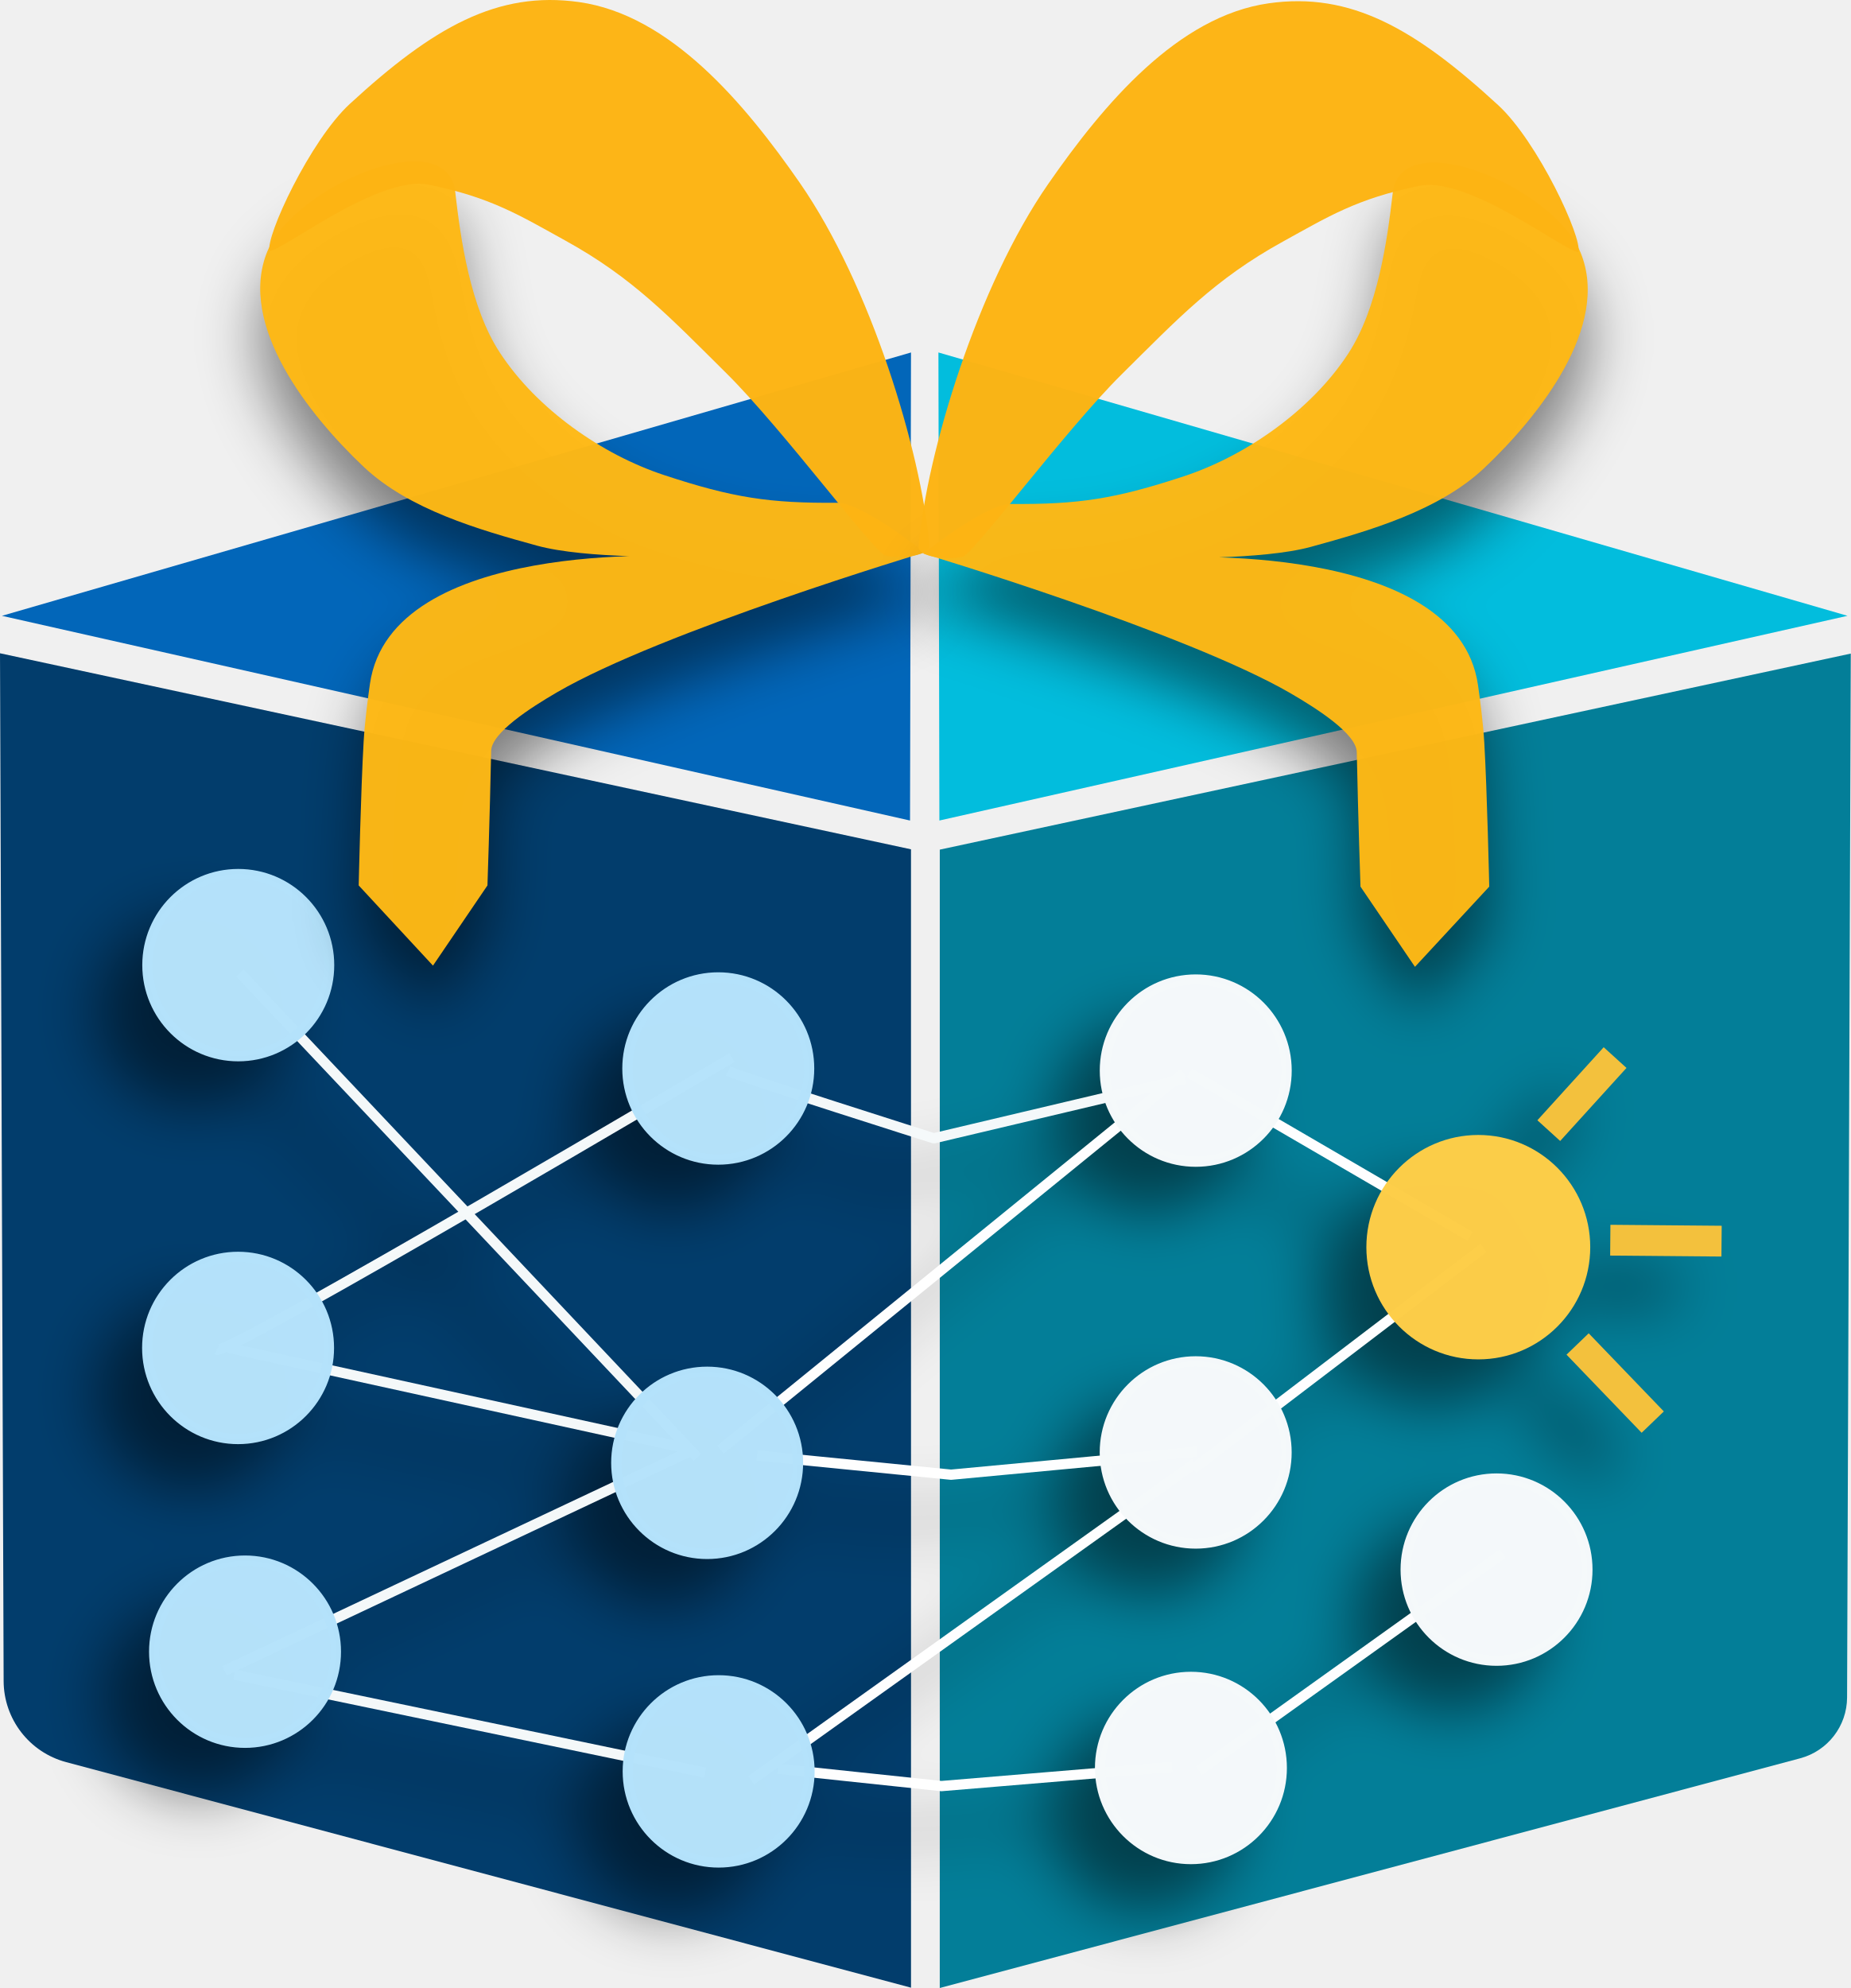
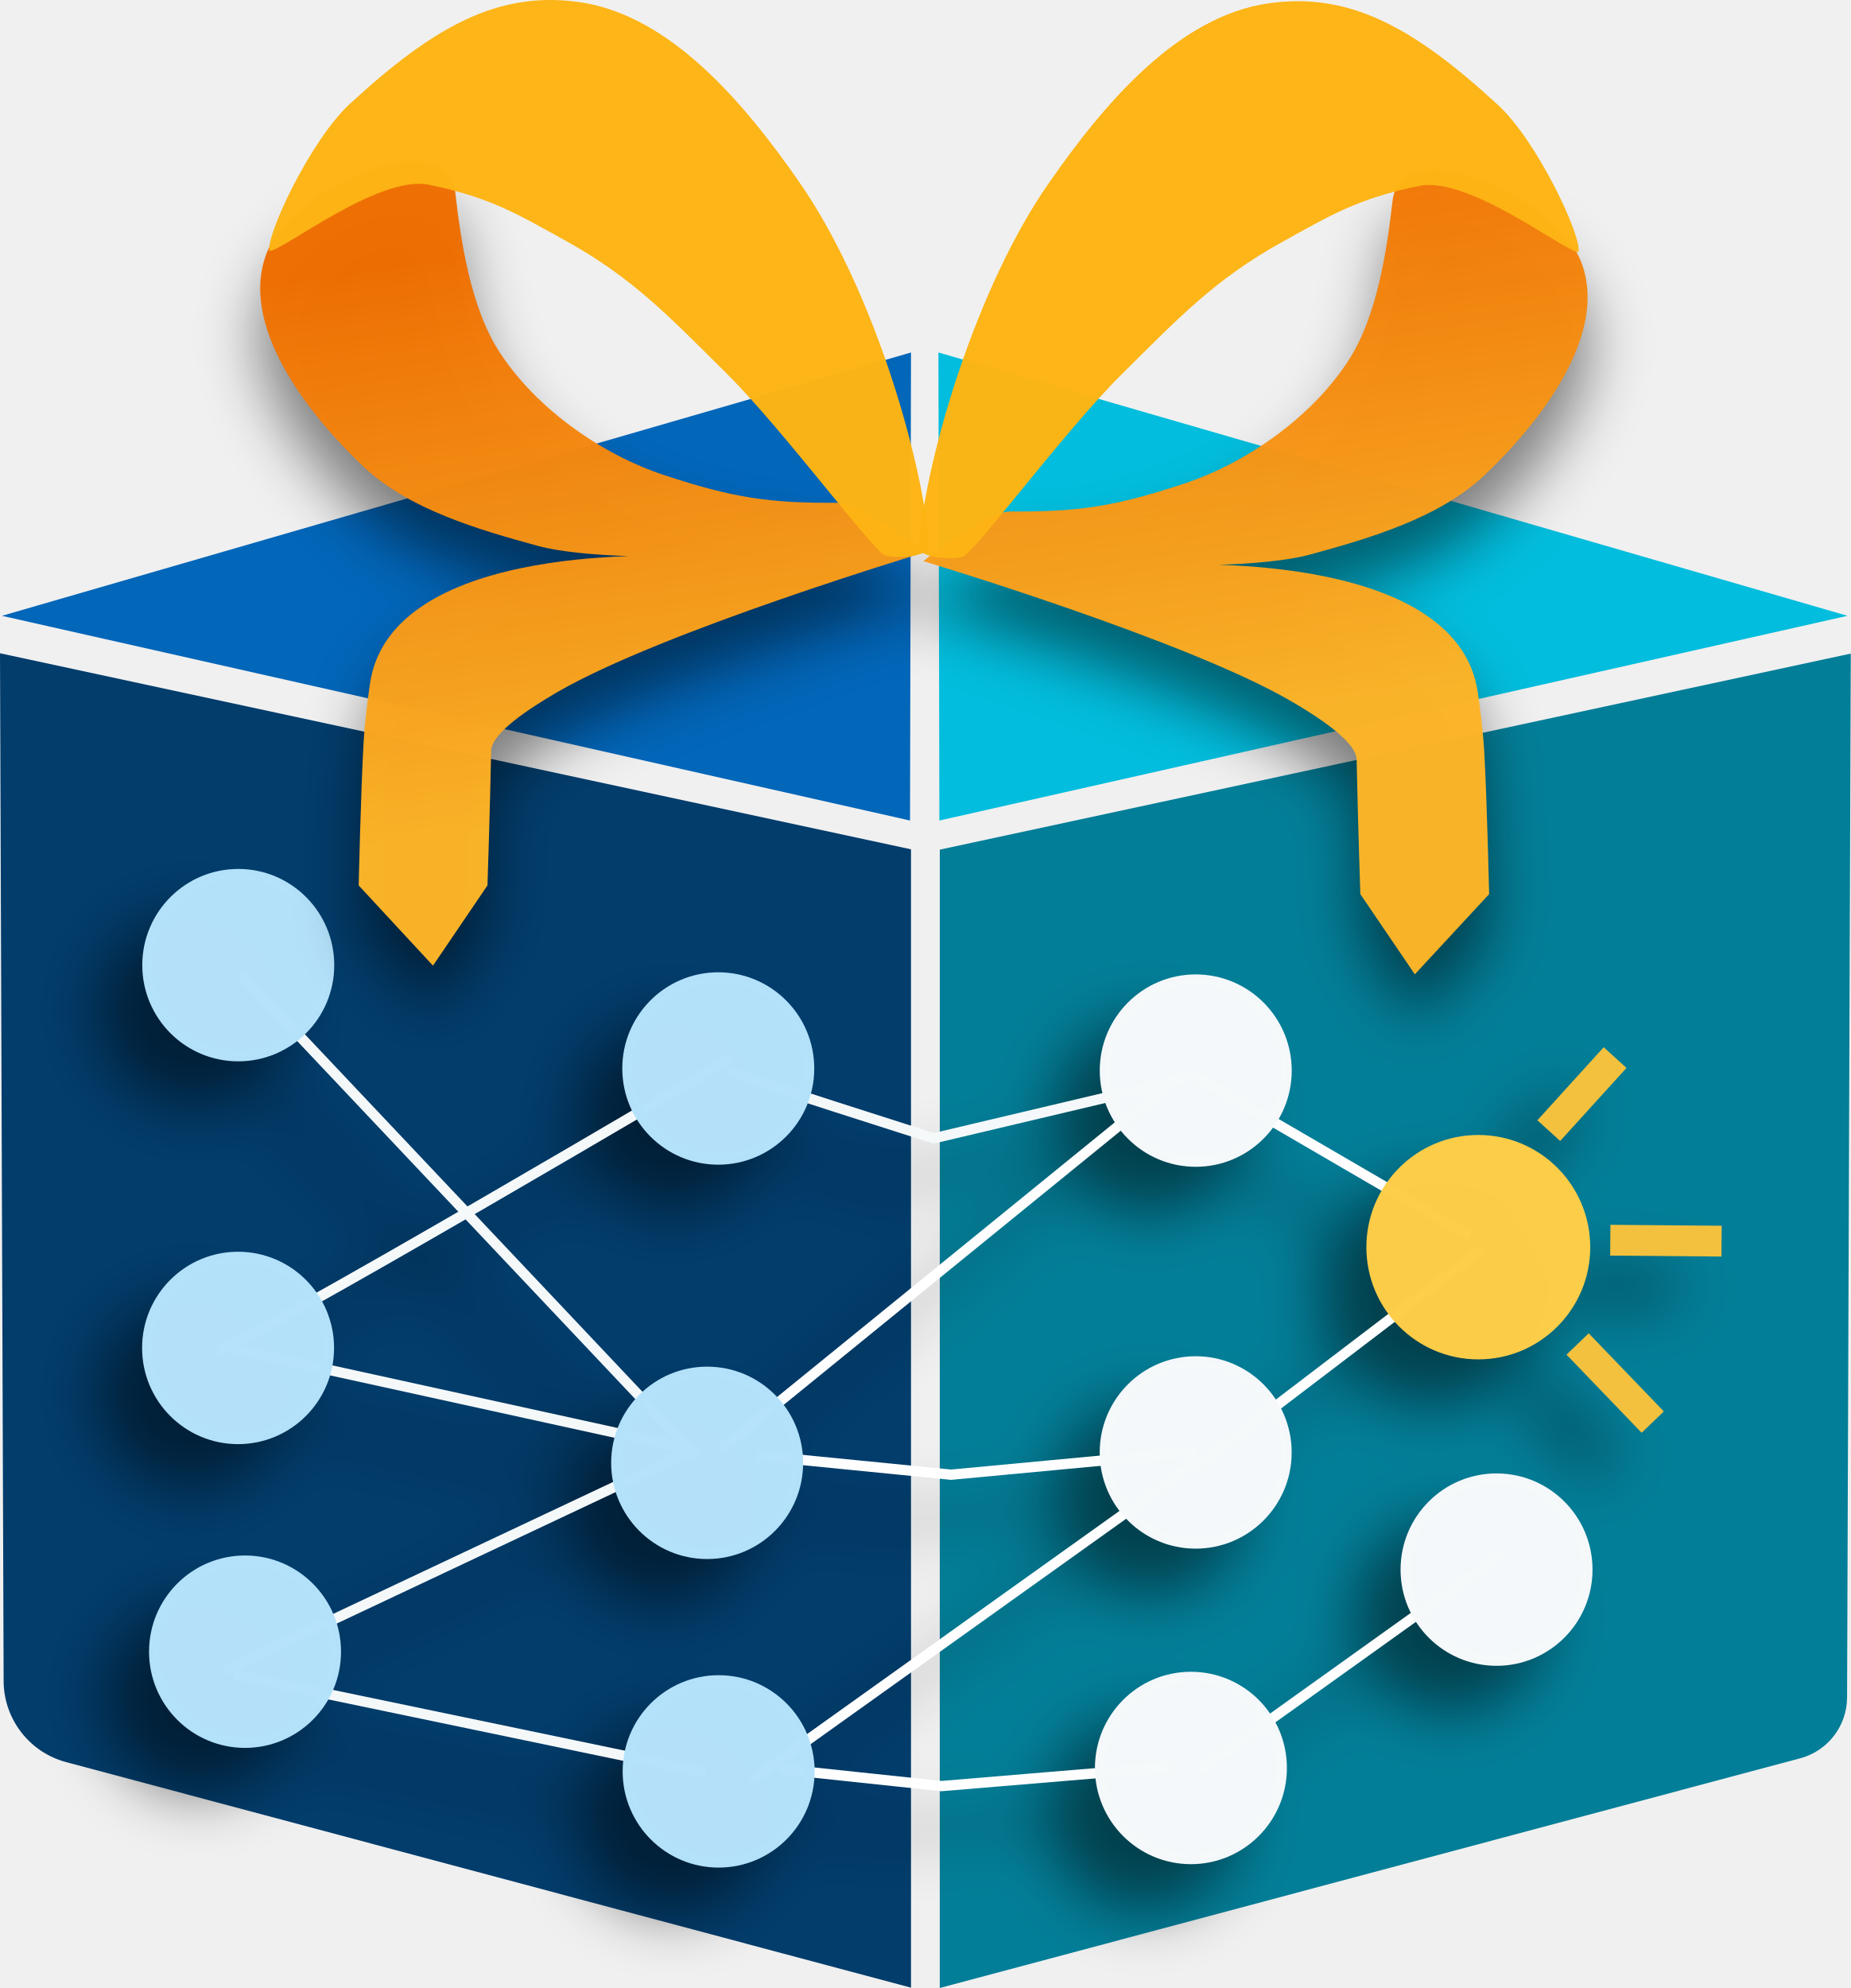
<svg xmlns="http://www.w3.org/2000/svg" xmlns:xlink="http://www.w3.org/1999/xlink" width="180.331mm" height="193.678mm" viewBox="0 0 180.331 193.678" version="1.1" id="svg1" xml:space="preserve">
  <defs id="defs1">
+     <linearGradient id="linearGradient2">
+       <stop style="stop-color:#ef6e00;stop-opacity:0.988;" offset="0" id="stop2" />
+       <stop style="stop-color:#fdb528;stop-opacity:0.996;" offset="1" id="stop3" />
+     </linearGradient>
    <linearGradient id="linearGradient40">
      <stop style="stop-color:#fdbc20;stop-opacity:0.992;" offset="0" id="stop40" />
      <stop style="stop-color:#fec833;stop-opacity:1;" offset="0.215" id="stop42" />
      <stop style="stop-color:#fdb413;stop-opacity:0.992;" offset="1" id="stop41" />
-     </linearGradient>
-     <linearGradient id="linearGradient35">
-       <stop style="stop-color:#fc7a00;stop-opacity:0.988;" offset="0" id="stop35" />
-       <stop style="stop-color:#feb814;stop-opacity:0.988;" offset="1" id="stop36" />
    </linearGradient>
    <filter style="color-interpolation-filters:sRGB" id="filter35" x="-0.08" y="-0.08" width="1.127" height="1.207">
      <feFlood result="flood" in="SourceGraphic" flood-opacity="0.498" flood-color="rgb(0,0,0)" id="feFlood34" />
      <feGaussianBlur result="blur" in="SourceGraphic" stdDeviation="3" id="feGaussianBlur34" />
      <feOffset result="offset" in="blur" dx="-4.5" dy="4.49" id="feOffset34" />
      <feComposite result="comp1" operator="in" in="flood" in2="offset" id="feComposite34" />
      <feComposite result="comp2" operator="over" in="SourceGraphic" in2="comp1" id="feComposite35" />
    </filter>
-     <linearGradient xlink:href="#linearGradient35" id="linearGradient36" x1="-729.273" y1="-13.222" x2="-722.544" y2="45.438" gradientUnits="userSpaceOnUse" gradientTransform="translate(-765.2192,-39.12216)" />
    <linearGradient xlink:href="#linearGradient40" id="linearGradient41" x1="-734.865" y1="-37.085" x2="-676.157" y2="12.727" gradientUnits="userSpaceOnUse" gradientTransform="translate(-765.2192,-39.12216)" />
    <filter style="color-interpolation-filters:sRGB" id="filter45" x="-0.111" y="-0.092" width="1.222" height="1.241">
      <feFlood result="flood" in="SourceGraphic" flood-opacity="0.498" flood-color="rgb(0,0,0)" id="feFlood44" />
      <feGaussianBlur result="blur" in="SourceGraphic" stdDeviation="3" id="feGaussianBlur44" />
      <feOffset result="offset" in="blur" dx="0" dy="4.49" id="feOffset44" />
      <feComposite result="comp1" operator="in" in="flood" in2="offset" id="feComposite44" />
      <feComposite result="comp2" operator="over" in="SourceGraphic" in2="comp1" id="feComposite45" />
    </filter>
    <linearGradient xlink:href="#linearGradient40" id="linearGradient41-9" x1="-734.865" y1="-37.085" x2="-676.157" y2="12.727" gradientUnits="userSpaceOnUse" gradientTransform="translate(-765.2191,-39.12216)" />
-     <linearGradient xlink:href="#linearGradient35" id="linearGradient36-1" x1="-729.273" y1="-13.222" x2="-722.544" y2="45.438" gradientUnits="userSpaceOnUse" gradientTransform="matrix(-1,0,0,1,-430.5005,80.5813)" />
    <filter style="color-interpolation-filters:sRGB" id="filter45-9" x="-0.111" y="-0.092" width="1.222" height="1.241">
      <feFlood result="flood" in="SourceGraphic" flood-opacity="0.498" flood-color="rgb(0,0,0)" id="feFlood44-7" />
      <feGaussianBlur result="blur" in="SourceGraphic" stdDeviation="3" id="feGaussianBlur44-7" />
      <feOffset result="offset" in="blur" dx="0" dy="4.49" id="feOffset44-6" />
      <feComposite result="comp1" operator="in" in="flood" in2="offset" id="feComposite44-7" />
      <feComposite result="comp2" operator="over" in="SourceGraphic" in2="comp1" id="feComposite45-3" />
+     </filter>
+     <linearGradient xlink:href="#linearGradient2" id="linearGradient3" x1="-730.181" y1="-12.479" x2="-722.058" y2="42.553" gradientUnits="userSpaceOnUse" />
+     <linearGradient xlink:href="#linearGradient2" id="linearGradient3-5" x1="-730.181" y1="-12.479" x2="-722.058" y2="42.553" gradientUnits="userSpaceOnUse" gradientTransform="matrix(-1,0,0,1,-1352.941,-0.6393578)" />
+     <filter style="color-interpolation-filters:sRGB" id="filter45-91" x="-0.111" y="-0.092" width="1.222" height="1.241">
+       <feFlood result="flood" in="SourceGraphic" flood-opacity="0.498" flood-color="rgb(0,0,0)" id="feFlood44-2" />
+       <feGaussianBlur result="blur" in="SourceGraphic" stdDeviation="3" id="feGaussianBlur44-70" />
+       <feOffset result="offset" in="blur" dx="0" dy="4.49" id="feOffset44-9" />
+       <feComposite result="comp1" operator="in" in="flood" in2="offset" id="feComposite44-3" />
+       <feComposite result="comp2" operator="over" in="SourceGraphic" in2="comp1" id="feComposite45-6" />
    </filter>
  </defs>
  <g id="layer1" transform="translate(765.2192,39.12216)">
    <path style="fill:#0065b8;fill-opacity:0.992;stroke-width:1;stroke-linejoin:bevel;stroke-miterlimit:0" d="M -676.55,40.817 -765.032,20.873 -676.456,-4.782 Z" id="path3" />
    <path style="fill:#013c6b;fill-opacity:0.992;stroke-width:1;stroke-linejoin:bevel;stroke-miterlimit:0" d="m -765.219,24.521 0.354,100.131 a 8.204,8.204 52.372 0 0 6.088,7.897 l 82.323,21.976 -0.002,-110.904 z" id="path4" />
    <path style="fill:#00bcdc;fill-opacity:0.992;stroke-width:1;stroke-linejoin:bevel;stroke-miterlimit:0" d="m -673.689,40.816 88.482,-19.944 -88.576,-25.655 z" id="path3-5" />
    <path style="fill:#027e98;fill-opacity:0.996;stroke-width:1;stroke-linejoin:bevel;stroke-miterlimit:0" d="m -584.888,23.99 -0.36,101.699 a 6.156,6.156 127.628 0 1 -4.568,5.926 l -83.837,22.38 0.002,-110.904 z" id="path4-9" transform="translate(0,0.5617907)" />
    <g id="g22" transform="translate(-100.8362,-120.9179)" style="filter:url(#filter35)">
      <path style="fill:#f5f9fa;fill-opacity:0.996;stroke:#f5f9fa;stroke-width:1;stroke-linejoin:bevel;stroke-miterlimit:0;stroke-opacity:0.996" d="m -641.003,176.59 44.569,47.19" id="path6" />
      <path style="fill:#f5f9fa;fill-opacity:0.996;stroke:#f5f9fa;stroke-width:1;stroke-linejoin:bevel;stroke-miterlimit:0;stroke-opacity:0.996" d="m -643.25,213.293 c 1.124,0.562 50.187,-28.464 50.187,-28.464" id="path7" />
      <path style="fill:#f5f9fa;fill-opacity:0.996;stroke:#f5f9fa;stroke-width:1;stroke-linejoin:bevel;stroke-miterlimit:0;stroke-opacity:0.996" d="m -642.501,244.566 45.692,-21.535" id="path8" />
      <path style="fill:#f5f9fa;fill-opacity:0.996;stroke:#f5f9fa;stroke-width:1;stroke-linejoin:bevel;stroke-miterlimit:0;stroke-opacity:0.996" d="m -642.127,213.106 44.381,9.738" id="path9" />
      <path style="fill:#f5f9fa;fill-opacity:0.996;stroke:#f5f9fa;stroke-width:1;stroke-linejoin:bevel;stroke-miterlimit:0;stroke-opacity:0.996" d="m -641.565,244.941 45.88,9.55" id="path10" />
      <path style="fill:none;fill-opacity:0.996;stroke:#f5f9fa;stroke-width:1;stroke-linejoin:bevel;stroke-miterlimit:0;stroke-opacity:0.996" d="m -593.438,186.14 c 1.124,0.562 20.037,6.554 20.037,6.554 l 24.532,-5.805" id="path11" />
      <path style="fill:none;fill-opacity:0.996;stroke:none;stroke-width:1;stroke-linejoin:bevel;stroke-miterlimit:0;stroke-opacity:0.996" d="m -589.506,223.593 39.887,-37.078" id="path12" />
      <path style="fill:none;fill-opacity:0.996;stroke:#ffffff;stroke-width:1;stroke-linejoin:bevel;stroke-miterlimit:0;stroke-opacity:0.996" d="m -590.629,223.593 18.914,1.873 23.97,-2.247" id="path13" />
      <path style="fill:none;fill-opacity:0.996;stroke:#ffffff;stroke-width:1;stroke-linejoin:bevel;stroke-miterlimit:0;stroke-opacity:0.996" d="m -591.191,255.24 43.258,-30.898" id="path14" />
      <path style="fill:none;fill-opacity:0.996;stroke:#ffffff;stroke-width:1;stroke-linejoin:bevel;stroke-miterlimit:0;stroke-opacity:0.996" d="m -588.569,254.117 15.917,1.685 22.472,-1.873" id="path15" />
      <path style="fill:none;fill-opacity:0.996;stroke:#ffffff;stroke-width:1;stroke-linejoin:bevel;stroke-miterlimit:0;stroke-opacity:0.996" d="m -548.495,186.327 27.34,15.917" id="path16" />
      <path style="fill:none;fill-opacity:0.996;stroke:#ffffff;stroke-width:1;stroke-linejoin:bevel;stroke-miterlimit:0;stroke-opacity:0.996" d="m -548.12,224.904 28.277,-21.535" id="path17" />
      <path style="fill:none;fill-opacity:0.996;stroke:#ffffff;stroke-width:1;stroke-linejoin:bevel;stroke-miterlimit:0;stroke-opacity:0.996" d="m -547.559,254.304 29.588,-21.161" id="path18" />
      <path style="fill:#ffffff;fill-opacity:0.996;stroke:#ffffff;stroke-width:1;stroke-linejoin:bevel;stroke-miterlimit:0;stroke-opacity:0.996" d="m -594.187,223.031 45.131,-36.704" id="path19" />
      <ellipse style="fill:#b5e2fb;fill-opacity:0.992;stroke:#b4e2fb;stroke-width:1;stroke-linejoin:bevel;stroke-miterlimit:0;stroke-opacity:0.996" id="path5" cx="-641.168" cy="175.823" rx="8.852" ry="8.872" />
      <ellipse style="fill:#b5e2fb;fill-opacity:0.992;stroke:#b4e2fb;stroke-width:1;stroke-linejoin:bevel;stroke-miterlimit:0;stroke-opacity:0.996" id="path5-7" cx="-641.186" cy="213.117" rx="8.852" ry="8.872" />
      <ellipse style="fill:#b5e2fb;fill-opacity:0.992;stroke:#b4e2fb;stroke-width:1;stroke-linejoin:bevel;stroke-miterlimit:0;stroke-opacity:0.996" id="path5-7-9" cx="-640.509" cy="242.709" rx="8.852" ry="8.872" />
      <ellipse style="fill:#b5e2fb;fill-opacity:0.992;stroke:#b4e2fb;stroke-width:1;stroke-linejoin:bevel;stroke-miterlimit:0;stroke-opacity:0.996" id="path5-7-9-7" cx="-594.398" cy="185.892" rx="8.852" ry="8.872" />
      <ellipse style="fill:#b5e2fb;fill-opacity:0.992;stroke:#b4e2fb;stroke-width:1;stroke-linejoin:bevel;stroke-miterlimit:0;stroke-opacity:0.996" id="path5-7-9-7-3" cx="-595.482" cy="224.311" rx="8.852" ry="8.872" />
      <ellipse style="fill:#b5e2fb;fill-opacity:0.992;stroke:#b4e2fb;stroke-width:1;stroke-linejoin:bevel;stroke-miterlimit:0;stroke-opacity:0.996" id="path5-7-9-7-3-3" cx="-594.362" cy="254.371" rx="8.852" ry="8.872" />
      <ellipse style="fill:#f5f9fa;fill-opacity:0.996;stroke:#f5f9fa;stroke-width:1;stroke-linejoin:bevel;stroke-miterlimit:0;stroke-opacity:0.996" id="path5-7-9-7-3-3-5" cx="-547.876" cy="186.098" rx="8.852" ry="8.872" />
      <ellipse style="fill:#f5f9fa;fill-opacity:0.996;stroke:#f5f9fa;stroke-width:1;stroke-linejoin:bevel;stroke-miterlimit:0;stroke-opacity:0.996" id="path5-7-9-7-3-3-5-5" cx="-547.881" cy="223.298" rx="8.852" ry="8.872" />
      <ellipse style="fill:#f5f9fa;fill-opacity:0.996;stroke:#f5f9fa;stroke-width:1;stroke-linejoin:bevel;stroke-miterlimit:0;stroke-opacity:0.996" id="path5-7-9-7-3-3-5-5-4" cx="-548.345" cy="254.038" rx="8.852" ry="8.872" />
      <ellipse style="fill:#f5f9fa;fill-opacity:0.996;stroke:#f5f9fa;stroke-width:1;stroke-linejoin:bevel;stroke-miterlimit:0;stroke-opacity:0.996" id="path5-7-9-7-3-3-5-5-4-7" cx="-518.567" cy="234.713" rx="8.852" ry="8.872" />
      <ellipse style="fill:#fdcd48;fill-opacity:0.992;stroke:none;stroke-width:1;stroke-linejoin:bevel;stroke-miterlimit:0;stroke-opacity:0.996" id="path5-7-9-7-3-3-5-5-4-7-7" cx="-520.344" cy="203.3" rx="10.907" ry="10.932" />
      <path style="fill:#ffffff;fill-opacity:0.996;stroke:#f4c23d;stroke-width:3;stroke-linejoin:bevel;stroke-miterlimit:0;stroke-dasharray:none;stroke-opacity:0.996" d="m -513.477,191.945 6.461,-7.116" id="path20" />
      <path style="fill:#ffffff;fill-opacity:0.996;stroke:#f4c23d;stroke-width:3;stroke-linejoin:bevel;stroke-miterlimit:0;stroke-dasharray:none;stroke-opacity:0.996" d="m -507.484,202.619 10.842,0.094" id="path21" />
      <path style="fill:#ffffff;fill-opacity:0.996;stroke:#f4c23d;stroke-width:3;stroke-linejoin:bevel;stroke-miterlimit:0;stroke-dasharray:none;stroke-opacity:0.996" d="m -510.668,212.731 7.32,7.611" id="path22" />
    </g>
-     <path style="fill:url(#linearGradient36);fill-opacity:0.988;stroke-width:1;stroke-linejoin:bevel;stroke-miterlimit:0;filter:url(#filter45)" d="m -720.86,-20.392 c 0.523,4.56 1.447,11.204 4.343,15.625 3.635,5.549 10.006,9.946 15.968,11.917 6.769,2.238 10.323,2.759 16.916,2.71 2.446,-0.018 8.494,4.838 8.494,4.838 0,0 -25.607,7.684 -35.829,13.639 -2.563,1.493 -6.357,3.928 -6.394,5.694 -0.139,6.681 -0.362,13.109 -0.362,13.109 l -5.308,7.813 -7.238,-7.813 c 0,0 0.209,-9.364 0.483,-14.036 0.114,-1.946 0.444,-4.434 0.611,-5.592 2.039,-14.207 30.514,-12.416 30.514,-12.416 0,0 -9.476,0.247 -14.235,-1.059 -5.651,-1.551 -12.474,-3.511 -16.889,-7.68 -5.371,-5.072 -12.268,-13.805 -9.41,-20.922 2.567,-6.391 17.541,-12.756 18.337,-5.826 z" id="path2" />
+     <path style="fill:url(#linearGradient3);fill-opacity:0.988;stroke-width:1;stroke-linejoin:bevel;stroke-miterlimit:0;filter:url(#filter45)" d="m -720.86,-20.392 c 0.523,4.56 1.447,11.204 4.343,15.625 3.635,5.549 10.006,9.946 15.968,11.917 6.769,2.238 10.323,2.759 16.916,2.71 2.446,-0.018 8.494,4.838 8.494,4.838 0,0 -25.607,7.684 -35.829,13.639 -2.563,1.493 -6.357,3.928 -6.394,5.694 -0.139,6.681 -0.362,13.109 -0.362,13.109 l -5.308,7.813 -7.238,-7.813 c 0,0 0.209,-9.364 0.483,-14.036 0.114,-1.946 0.444,-4.434 0.611,-5.592 2.039,-14.207 30.514,-12.416 30.514,-12.416 0,0 -9.476,0.247 -14.235,-1.059 -5.651,-1.551 -12.474,-3.511 -16.889,-7.68 -5.371,-5.072 -12.268,-13.805 -9.41,-20.922 2.567,-6.391 17.541,-12.756 18.337,-5.826 z" id="path2" />
+     <path style="fill:url(#linearGradient3-5);fill-opacity:0.988;stroke-width:1;stroke-linejoin:bevel;stroke-miterlimit:0;filter:url(#filter45-91)" d="m -723.403,-20.184 c 0.523,4.56 1.447,11.204 4.343,15.625 3.635,5.549 10.006,9.946 15.968,11.917 6.769,2.238 10.323,2.759 16.916,2.71 2.446,-0.018 8.494,4.838 8.494,4.838 0,0 -25.607,7.684 -35.829,13.639 -2.563,1.493 -6.357,3.928 -6.394,5.694 -0.139,6.681 -0.362,13.109 -0.362,13.109 l -5.308,7.813 -7.238,-7.813 c 0,0 0.209,-9.364 0.483,-14.036 0.114,-1.946 0.444,-4.434 0.611,-5.592 2.039,-14.207 30.514,-12.416 30.514,-12.416 0,0 -9.476,0.247 -14.235,-1.059 -5.651,-1.551 -12.474,-3.511 -16.889,-7.68 -5.371,-5.072 -12.268,-13.805 -9.41,-20.922 2.567,-6.391 17.541,-12.756 18.337,-5.826 z" id="path2-2" transform="matrix(-1,0,0,1,-1352.94,0.6393578)" />
    <path style="fill:url(#linearGradient41);fill-opacity:0.992;stroke-width:1;stroke-linejoin:bevel;stroke-miterlimit:0" d="m -674.661,13.967 c -0.836,-9.159 -5.717,-25.315 -12.635,-35.283 -5.417,-7.806 -12.63,-16.348 -21.496,-17.603 -7.97,-1.128 -14.25,2.47 -22.349,9.925 -3.867,3.56 -8.223,12.945 -7.817,14.321 1.34,-0.049 10.665,-7.427 15.494,-6.456 6.074,1.222 8.93,3.018 13.307,5.431 6.628,3.653 10.187,7.47 15.696,12.921 5.557,5.498 14.44,17.539 15.525,17.79 1.391,0.322 4.375,0.047 4.275,-1.046 z" id="path1" />
-     <path style="fill:url(#linearGradient36-1);fill-opacity:0.988;stroke-width:1;stroke-linejoin:bevel;stroke-miterlimit:0;filter:url(#filter45-9)" d="m -566.196,99.428 c 0.523,4.56 1.447,11.204 4.343,15.625 3.635,5.549 10.006,9.946 15.968,11.917 6.769,2.238 10.323,2.759 16.916,2.71 2.446,-0.018 8.494,4.838 8.494,4.838 0,0 -25.607,7.684 -35.829,13.639 -2.563,1.493 -6.357,3.928 -6.394,5.694 -0.139,6.681 -0.362,13.109 -0.362,13.109 l -5.308,7.813 -7.238,-7.813 c 0,0 0.209,-9.364 0.483,-14.036 0.114,-1.946 0.444,-4.434 0.611,-5.592 2.039,-14.207 30.514,-12.416 30.514,-12.416 0,0 -9.476,0.247 -14.235,-1.059 -5.651,-1.551 -12.474,-3.511 -16.889,-7.68 -5.371,-5.072 -12.268,-13.805 -9.41,-20.922 2.567,-6.391 17.541,-12.756 18.337,-5.826 z" id="path2-6" transform="matrix(-1,0,0,1,-1195.72,-119.7035)" />
    <path style="fill:url(#linearGradient41-9);fill-opacity:0.992;stroke-width:1;stroke-linejoin:bevel;stroke-miterlimit:0" d="m -675.722,14.084 c 0.836,-9.159 5.717,-25.315 12.635,-35.283 5.417,-7.806 12.63,-16.348 21.496,-17.603 7.97,-1.128 14.25,2.47 22.349,9.925 3.867,3.56 8.223,12.945 7.817,14.321 -1.34,-0.049 -10.665,-7.427 -15.494,-6.456 -6.074,1.222 -8.93,3.018 -13.307,5.431 -6.628,3.653 -10.187,7.47 -15.696,12.921 -5.557,5.498 -14.44,17.539 -15.525,17.79 -1.391,0.322 -4.375,0.047 -4.275,-1.046 z" id="path1-3" />
  </g>
</svg>
